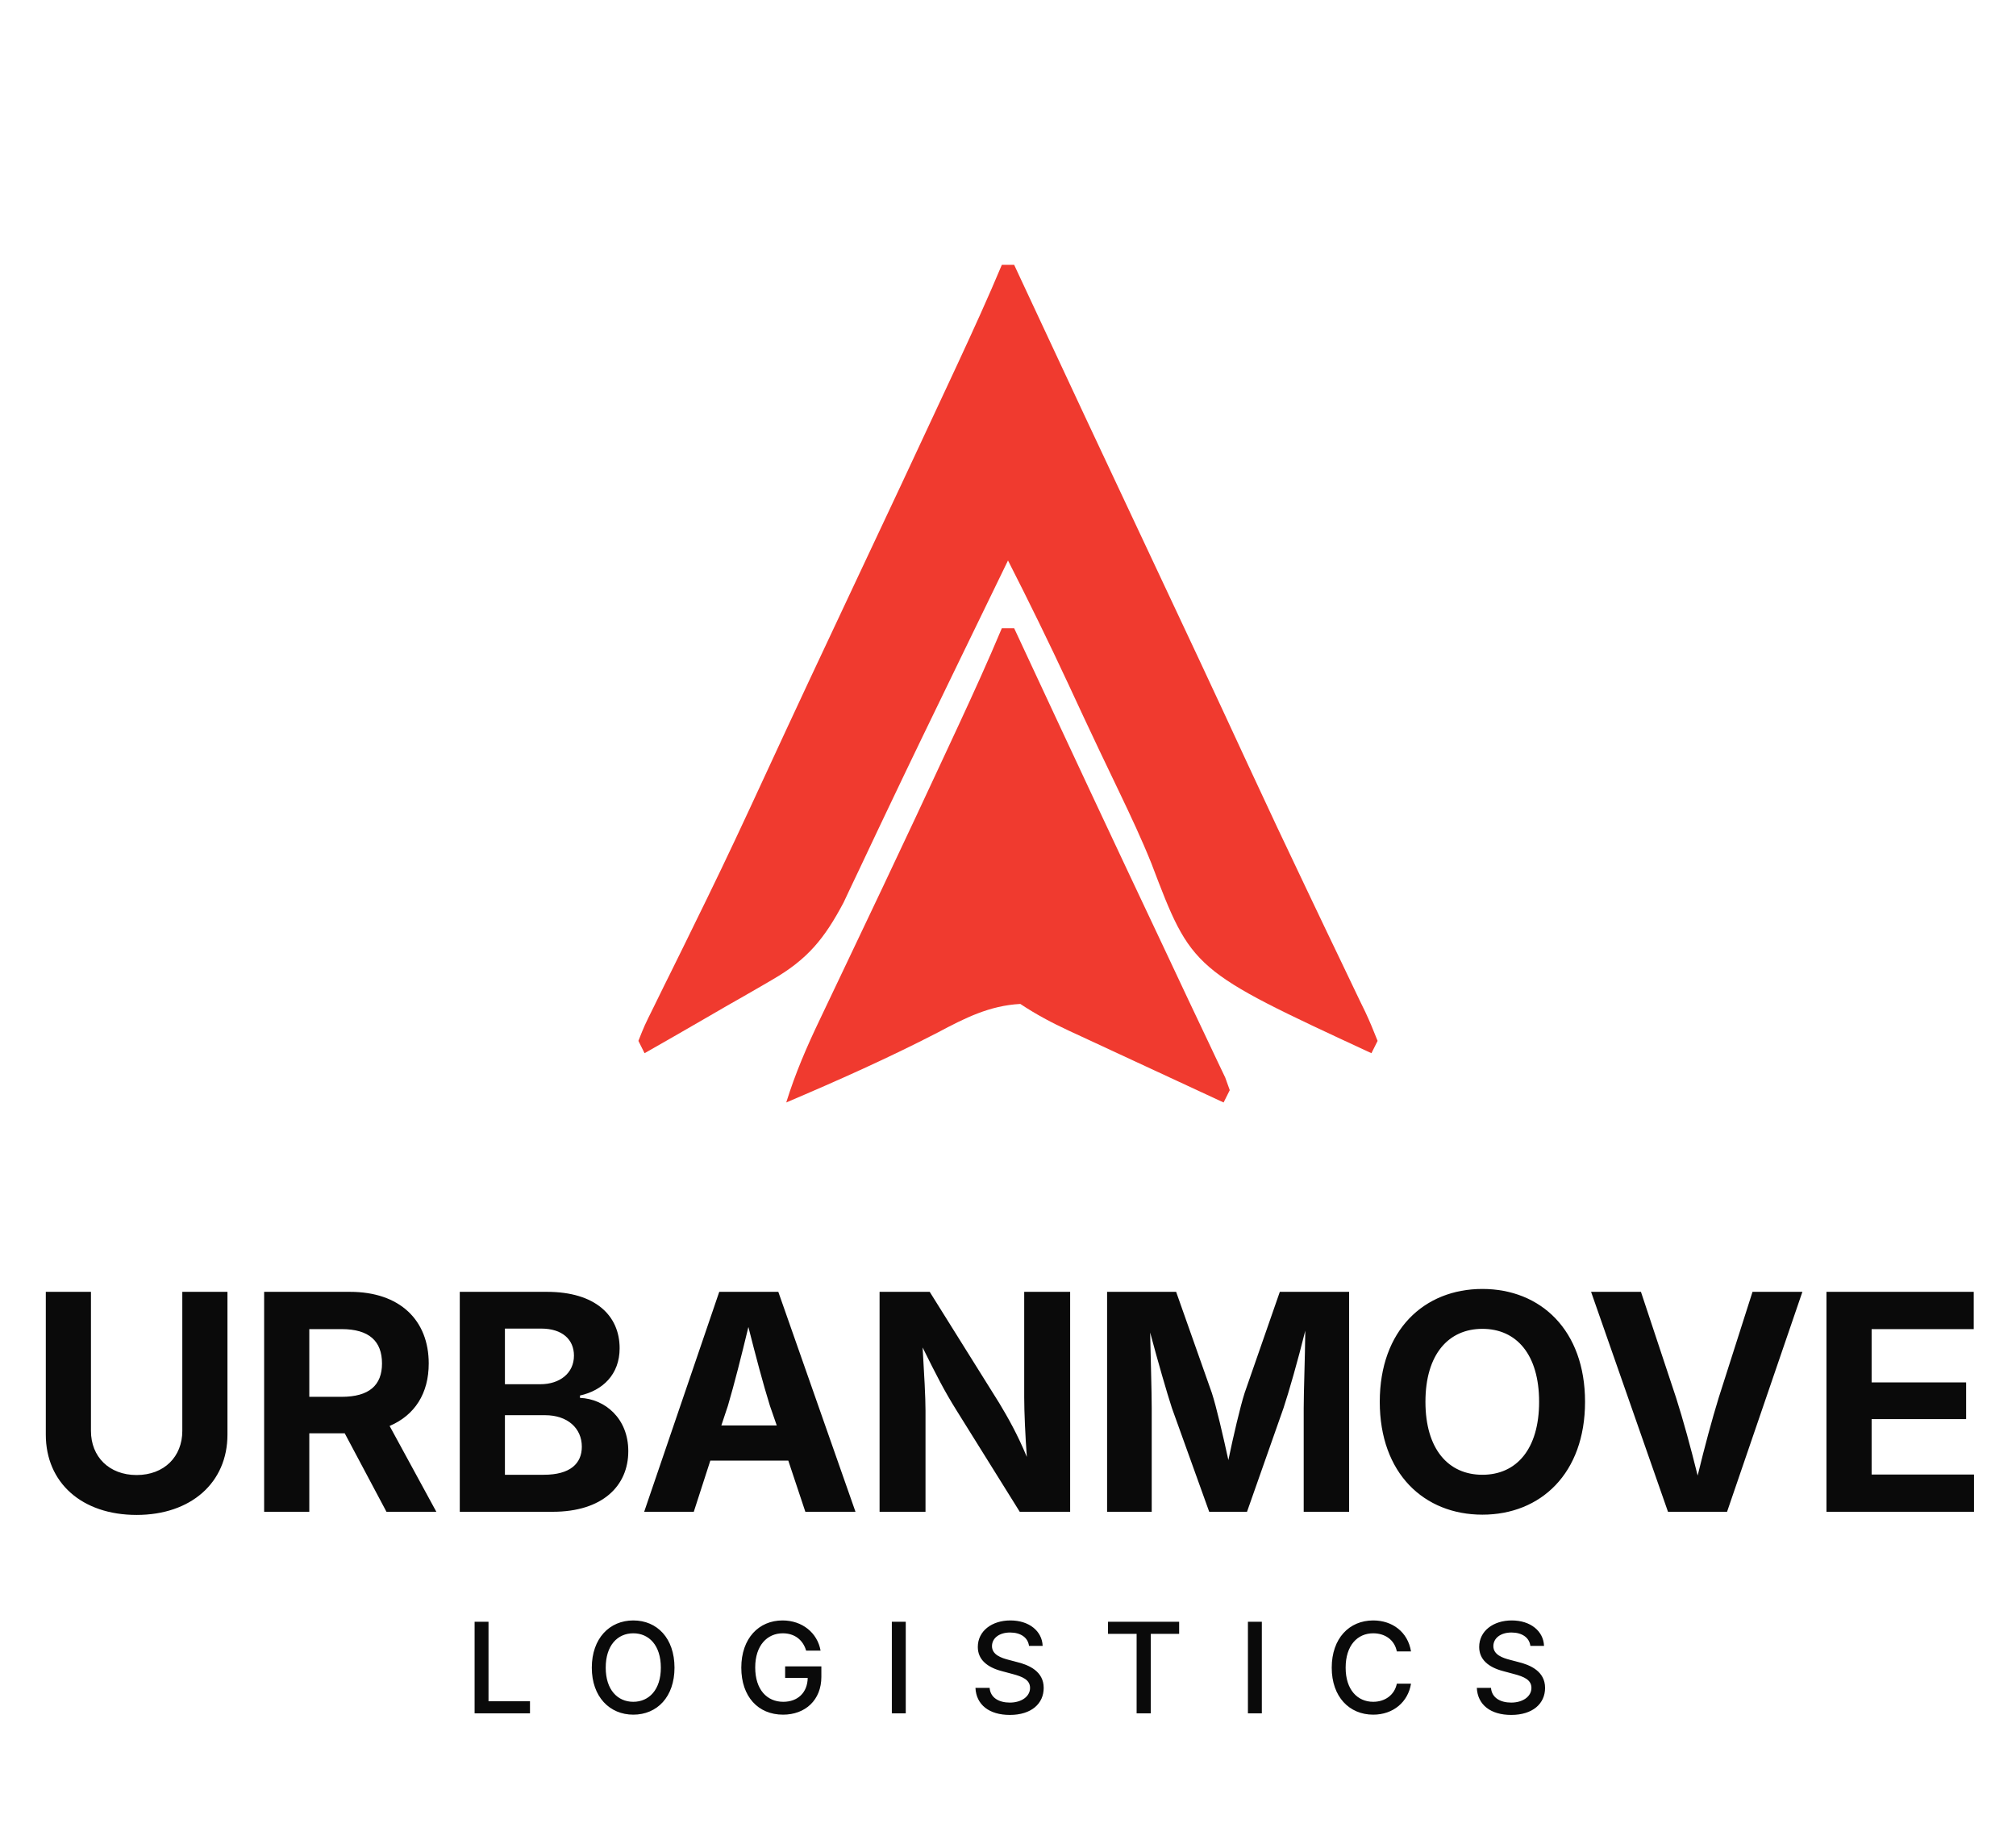
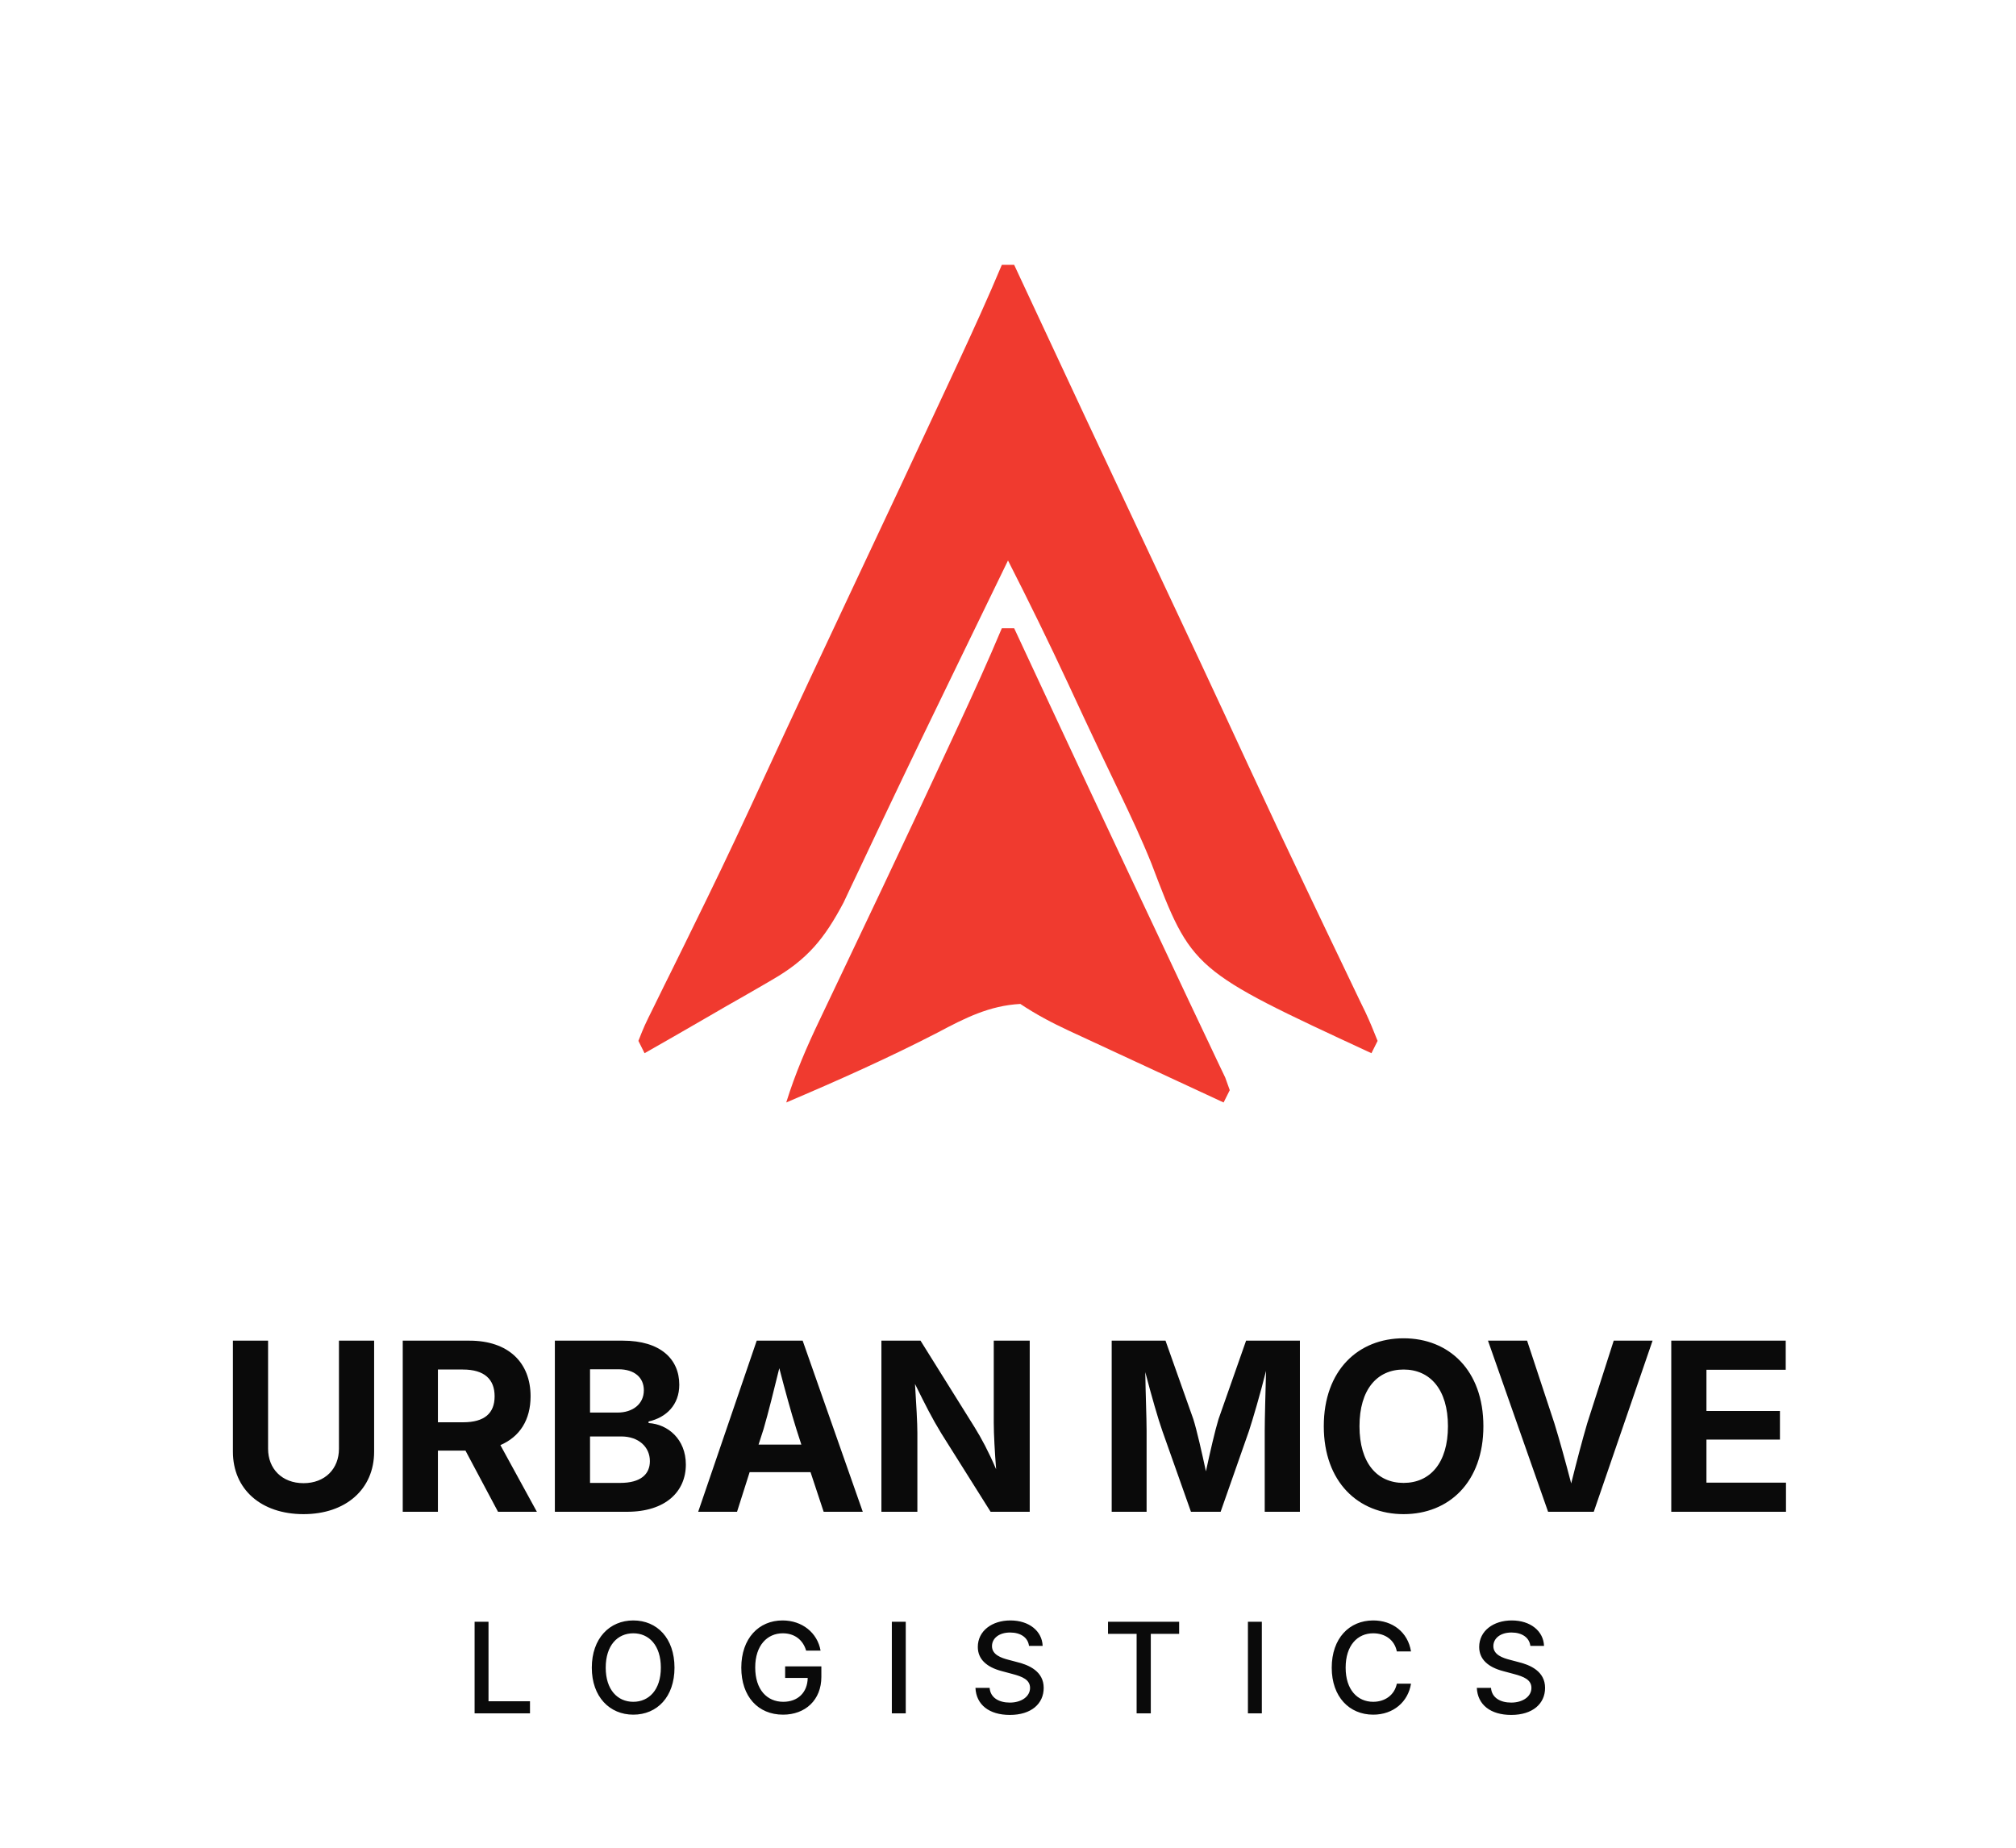
<svg xmlns="http://www.w3.org/2000/svg" viewBox="0 0 120 110" width="120" height="110" fill="none">
  <svg x="0" y="0" width="120" height="88" viewBox="150 90 200 240">
    <path d="M0 0 C0.66 0 1.32 0 2 0 C2.34 0.731 2.681 1.461 3.031 2.214 C10.012 17.199 17.015 32.172 24.062 47.125 C29.427 58.507 34.761 69.902 40.036 81.326 C43.114 87.981 46.238 94.611 49.398 101.227 C50.522 103.585 51.644 105.944 52.767 108.303 C53.502 109.844 54.241 111.384 54.982 112.922 C56.013 115.062 57.035 117.206 58.055 119.352 C58.525 120.318 58.525 120.318 59.006 121.304 C59.731 122.842 60.374 124.419 61 126 C60.67 126.66 60.34 127.32 60 128 C30.854 114.488 30.854 114.488 24.278 97.181 C22.702 93.258 20.912 89.461 19.09 85.648 C18.557 84.534 18.557 84.534 18.014 83.397 C17.287 81.876 16.559 80.354 15.831 78.833 C14.108 75.214 12.424 71.577 10.734 67.941 C7.609 61.232 4.359 54.596 1 48 C-1.052 52.226 -3.103 56.452 -5.154 60.678 C-5.883 62.182 -6.613 63.686 -7.343 65.189 C-11.118 72.963 -14.887 80.74 -18.594 88.547 C-19.4 90.241 -19.4 90.241 -20.222 91.969 C-21.216 94.063 -22.206 96.158 -23.192 98.256 C-23.639 99.196 -24.086 100.137 -24.547 101.105 C-25.117 102.314 -25.117 102.314 -25.698 103.548 C-28.795 109.382 -31.521 112.762 -37.297 116.086 C-37.891 116.433 -38.484 116.779 -39.096 117.136 C-40.973 118.229 -42.861 119.302 -44.75 120.375 C-46.033 121.117 -47.316 121.861 -48.598 122.605 C-51.724 124.418 -54.859 126.214 -58 128 C-58.33 127.34 -58.66 126.68 -59 126 C-58.035 123.555 -58.035 123.555 -56.492 120.445 C-55.925 119.288 -55.357 118.131 -54.772 116.939 C-54.464 116.319 -54.155 115.699 -53.837 115.06 C-52.193 111.753 -50.575 108.432 -48.953 105.113 C-48.452 104.091 -48.452 104.091 -47.941 103.048 C-44.745 96.511 -41.671 89.92 -38.625 83.312 C-33.795 72.853 -28.914 62.42 -24 52 C-18.87 41.116 -13.759 30.224 -8.688 19.312 C-8.154 18.167 -7.621 17.022 -7.072 15.842 C-4.636 10.592 -2.237 5.338 0 0 Z" fill="#F03A2F" transform="translate(249,133)" />
    <path d="M0 0 C0.66 0 1.32 0 2 0 C2.34 0.731 2.681 1.461 3.031 2.214 C4.687 5.768 6.343 9.322 8 12.875 C8.307 13.534 8.615 14.193 8.931 14.872 C12.713 22.98 16.505 31.082 20.316 39.176 C20.672 39.931 21.027 40.685 21.394 41.463 C23.121 45.13 24.85 48.797 26.58 52.462 C27.827 55.105 29.07 57.75 30.309 60.396 C31.4 62.721 32.499 65.042 33.609 67.358 C34.311 68.846 34.311 68.846 35.027 70.363 C35.436 71.218 35.844 72.073 36.265 72.954 C36.508 73.629 36.75 74.304 37 75 C36.67 75.66 36.34 76.32 36 77 C31.781 75.046 27.564 73.089 23.347 71.128 C21.913 70.462 20.479 69.797 19.044 69.132 C16.98 68.176 14.918 67.217 12.855 66.258 C12.215 65.962 11.574 65.666 10.914 65.361 C8.114 64.055 5.578 62.719 3 61 C-2.035 61.274 -6.003 63.3 -10.375 65.625 C-18.432 69.79 -26.657 73.45 -35 77 C-33.55 72.314 -31.66 67.937 -29.543 63.523 C-29.203 62.808 -28.864 62.093 -28.514 61.356 C-27.786 59.823 -27.056 58.29 -26.325 56.758 C-24.398 52.721 -22.483 48.678 -20.566 44.637 C-20.181 43.824 -19.795 43.011 -19.397 42.174 C-15.77 34.529 -12.188 26.863 -8.625 19.188 C-8.097 18.052 -7.568 16.916 -7.024 15.746 C-4.605 10.528 -2.225 5.304 0 0 Z" fill="#F03A2F" transform="translate(249,192)" />
  </svg>
-   <text x="60" y="90" text-anchor="middle" font-family="system-ui, -apple-system, sans-serif" font-size="18" font-weight="700" letter-spacing="-0.01em" fill="#0A0A0A">URBANMOVE</text>
+   <text x="60" y="90" text-anchor="middle" font-family="system-ui, -apple-system, sans-serif" font-size="14" font-weight="700" letter-spacing="-0.01em" fill="#0A0A0A">URBAN MOVE</text>
  <text x="60" y="102" text-anchor="middle" font-family="system-ui, -apple-system, sans-serif" font-size="7.5" font-weight="500" letter-spacing="0.42em" fill="#0A0A0A">LOGISTICS</text>
</svg>
